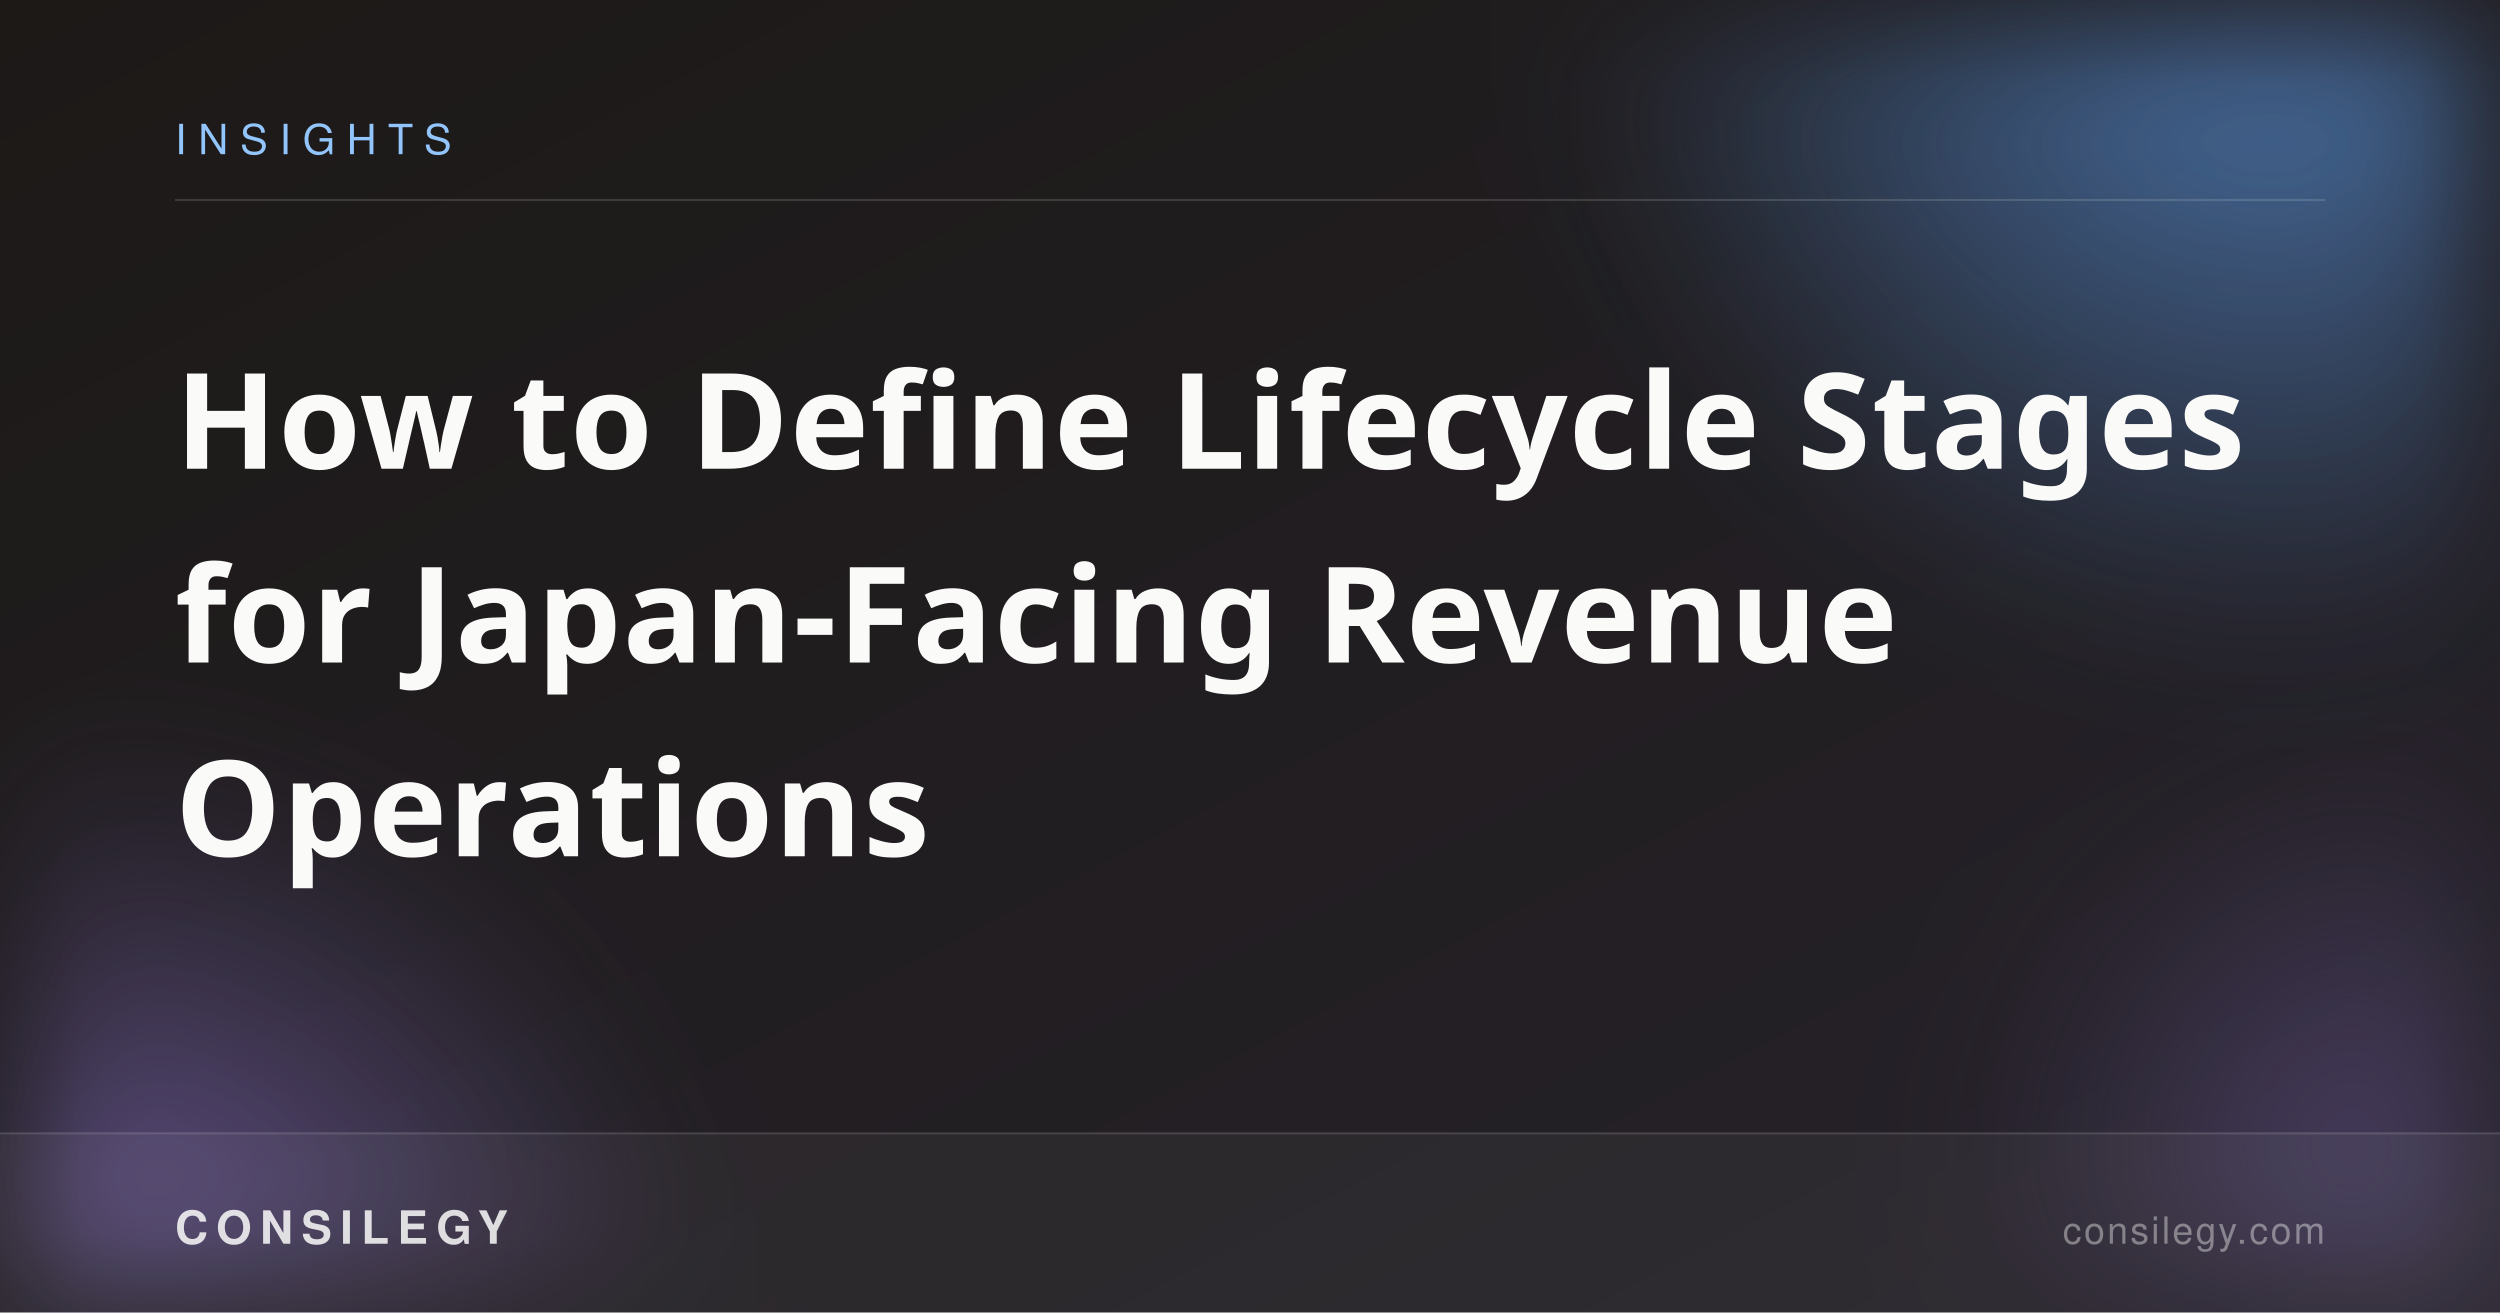
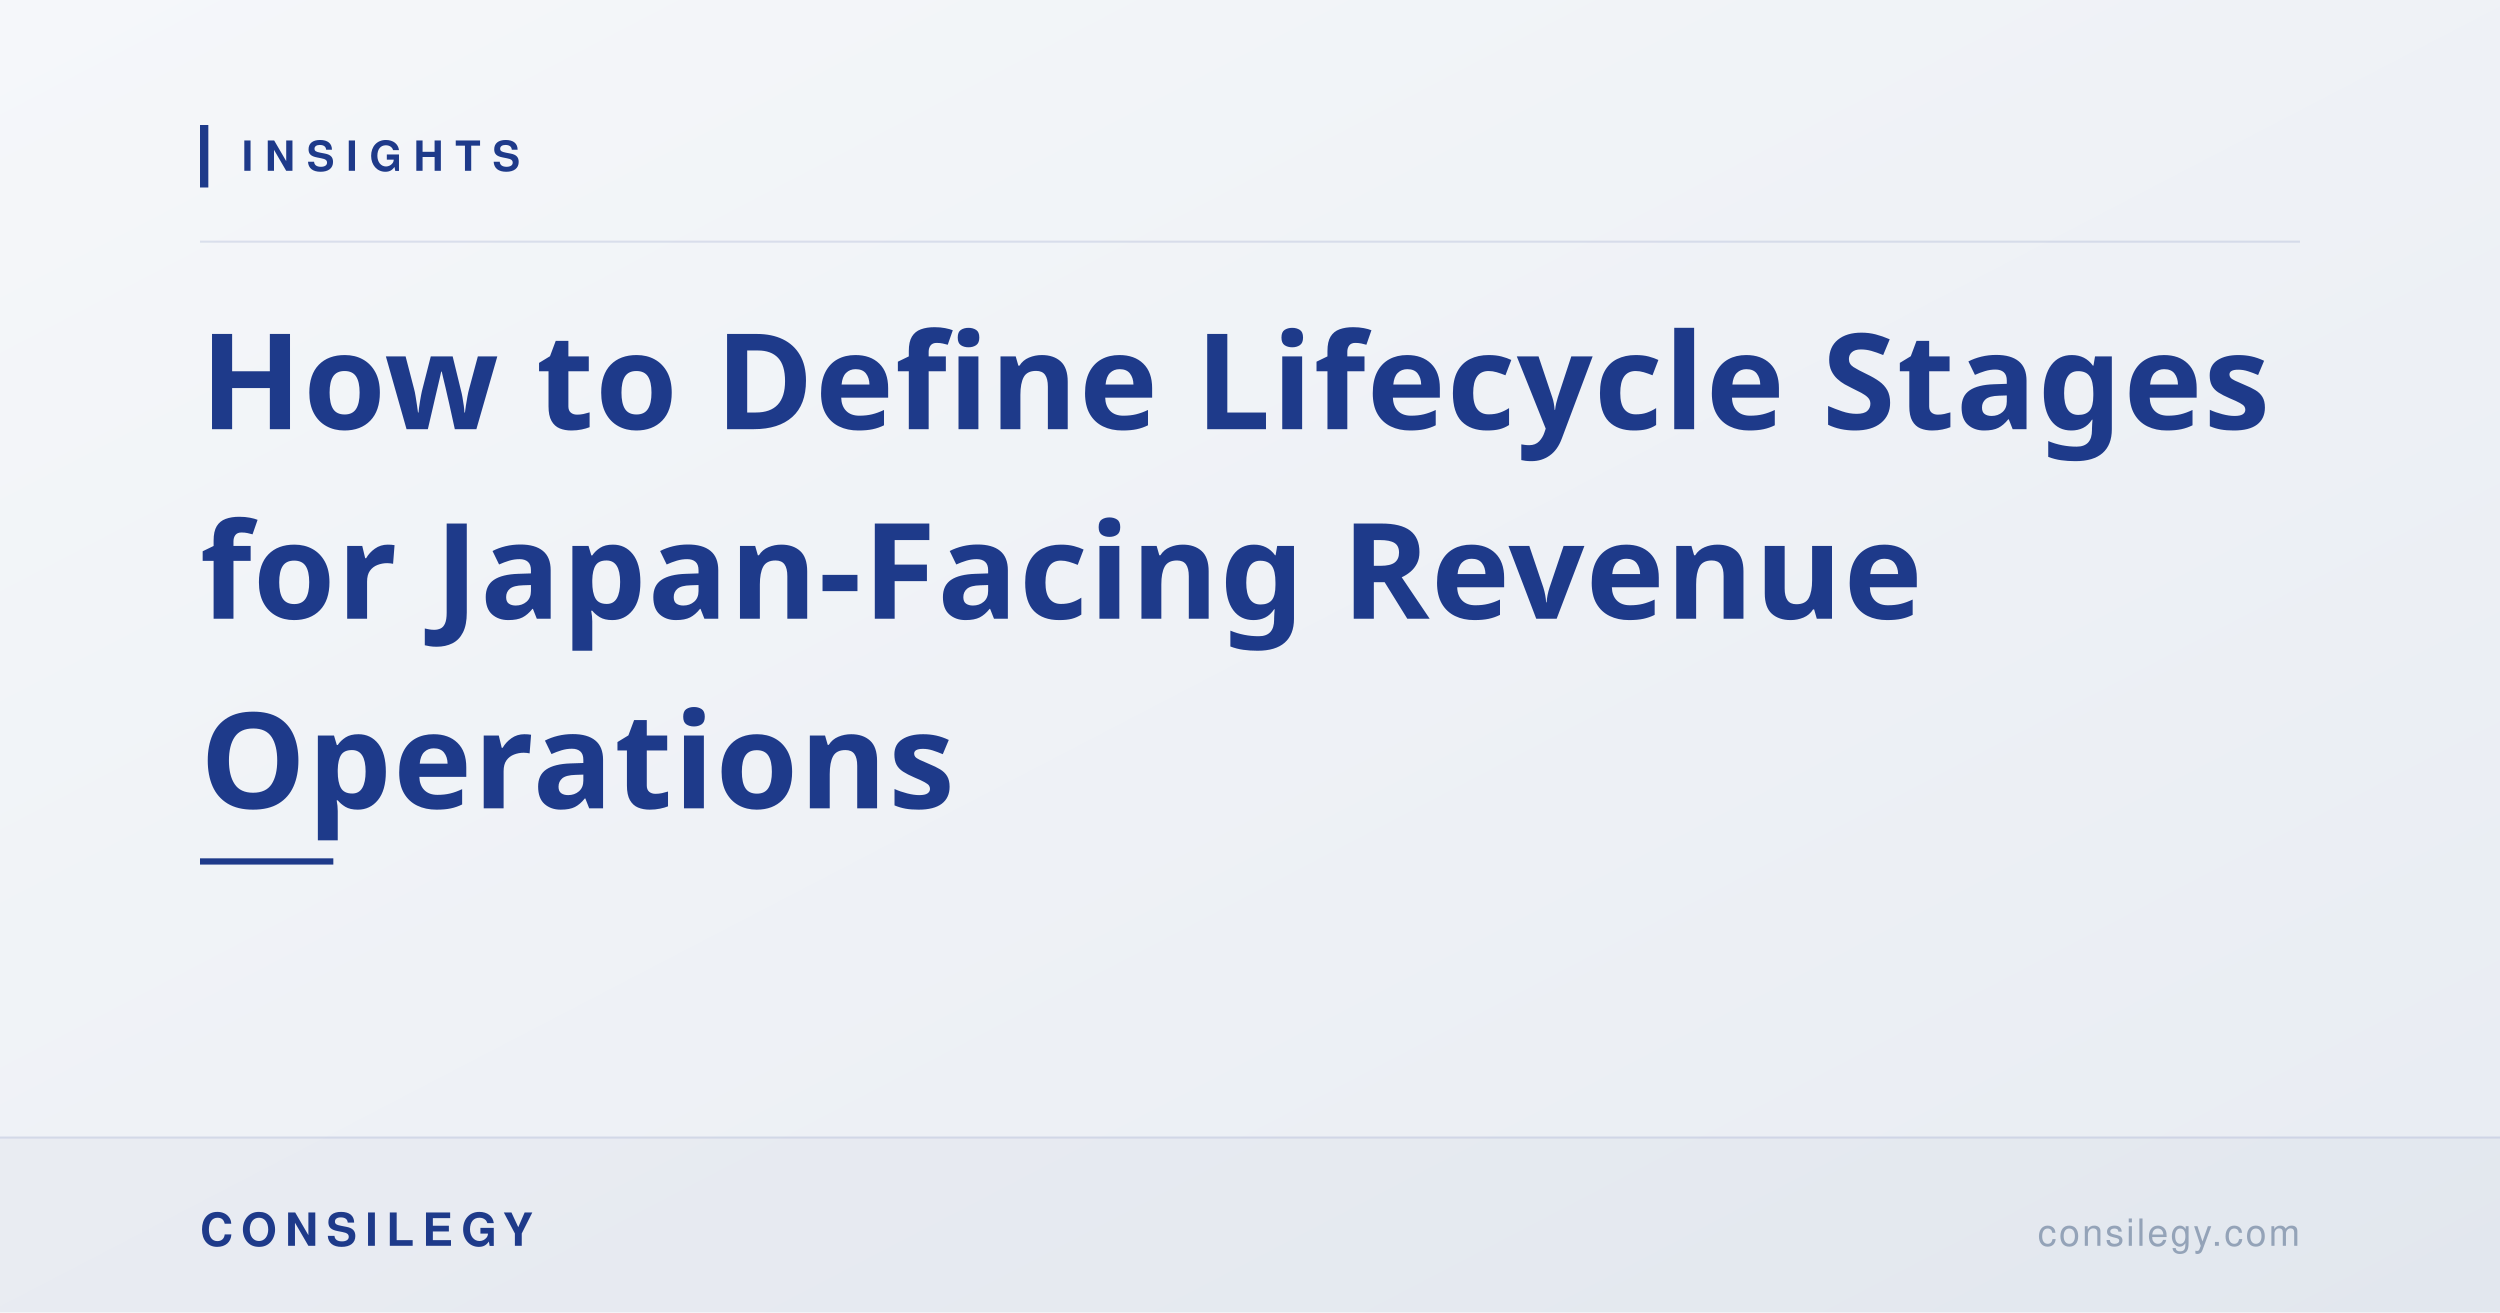
<svg xmlns="http://www.w3.org/2000/svg" viewBox="0 0 1200 630" width="1200" height="630">
  <defs>
    <linearGradient id="bg" x1="0%" y1="0%" x2="100%" y2="100%">
-       <stop offset="0%" stop-color="#1C1917" />
-       <stop offset="100%" stop-color="#26222A" />
+       <stop offset="0%" stop-color="#F5F7FA" />
+       <stop offset="100%" stop-color="#E8ECF2" />
    </linearGradient>
-     <radialGradient id="orbBlue" cx="50%" cy="50%" r="50%">
-       <stop offset="0%" stop-color="#60A5FA" stop-opacity="0.68" />
-       <stop offset="100%" stop-color="#60A5FA" stop-opacity="0" />
-     </radialGradient>
-     <radialGradient id="orbViolet" cx="50%" cy="50%" r="50%">
-       <stop offset="0%" stop-color="#A78BFA" stop-opacity="0.58" />
-       <stop offset="100%" stop-color="#A78BFA" stop-opacity="0" />
-     </radialGradient>
-     <filter id="soften" x="-50%" y="-50%" width="200%" height="200%">
-       <feGaussianBlur stdDeviation="40" />
-     </filter>
  </defs>
  <rect width="1200" height="630" fill="url(#bg)" />
-   <circle cx="1090" cy="-20" r="340" fill="url(#orbBlue)" filter="url(#soften)" />
-   <circle cx="40" cy="660" r="300" fill="url(#orbViolet)" filter="url(#soften)" />
-   <circle cx="1150" cy="560" r="200" fill="url(#orbViolet)" filter="url(#soften)" opacity="0.5" />
-   <line x1="84" y1="96" x2="1116" y2="96" stroke="#FAFAF9" stroke-opacity="0.14" stroke-width="1" />
-   <text x="84" y="74" font-family="'Helvetica Neue',Helvetica,Arial,sans-serif" font-size="20" font-weight="500" fill="#93C5FD" letter-spacing="0.28em">INSIGHTS</text>
-   <text x="84" y="225" font-family="'Hiragino Sans','Hiragino Kaku Gothic ProN',system-ui,sans-serif" font-size="64" font-weight="600" fill="#FAFAF9" letter-spacing="0.01em">How to Define Lifecycle Stages</text>
-   <text x="84" y="318" font-family="'Hiragino Sans','Hiragino Kaku Gothic ProN',system-ui,sans-serif" font-size="64" font-weight="600" fill="#FAFAF9" letter-spacing="0.01em">for Japan-Facing Revenue</text>
-   <text x="84" y="411" font-family="'Hiragino Sans','Hiragino Kaku Gothic ProN',system-ui,sans-serif" font-size="64" font-weight="600" fill="#FAFAF9" letter-spacing="0.01em">Operations</text>
-   <rect x="0" y="544" width="1200" height="86" fill="#FAFAF9" fill-opacity="0.045" />
-   <line x1="0" y1="544" x2="1200" y2="544" stroke="#FAFAF9" stroke-opacity="0.14" stroke-width="1" />
-   <text x="84" y="597" font-family="'Helvetica Neue',Helvetica,Arial,sans-serif" font-size="22" font-weight="600" fill="#FAFAF9" fill-opacity="0.85" letter-spacing="0.18em">CONSILEGY</text>
-   <text x="1116" y="597" text-anchor="end" font-family="'Helvetica Neue',Helvetica,Arial,sans-serif" font-size="18" font-weight="400" fill="#FAFAF9" fill-opacity="0.4" letter-spacing="0.06em">consilegy.com</text>
+   <rect x="96" y="60" width="4" height="30" fill="#1E3A8A" />
+   <text x="116" y="82" font-family="'Helvetica Neue',Helvetica,Arial,sans-serif" font-size="20" font-weight="600" fill="#1E3A8A" letter-spacing="0.28em">INSIGHTS</text>
+   <line x1="96" y1="116" x2="1104" y2="116" stroke="#1E3A8A" stroke-opacity="0.12" stroke-width="1" />
+   <text x="96" y="206" font-family="'Hiragino Sans','Hiragino Kaku Gothic ProN',system-ui,sans-serif" font-size="64" font-weight="600" fill="#1E3A8A" letter-spacing="0.01em">How to Define Lifecycle Stages</text>
+   <text x="96" y="297" font-family="'Hiragino Sans','Hiragino Kaku Gothic ProN',system-ui,sans-serif" font-size="64" font-weight="600" fill="#1E3A8A" letter-spacing="0.01em">for Japan-Facing Revenue</text>
+   <text x="96" y="388" font-family="'Hiragino Sans','Hiragino Kaku Gothic ProN',system-ui,sans-serif" font-size="64" font-weight="600" fill="#1E3A8A" letter-spacing="0.01em">Operations</text>
+   <rect x="96" y="412" width="64" height="3" fill="#1E3A8A" />
+   <rect x="0" y="546" width="1200" height="84" fill="#1E3A8A" fill-opacity="0.035" />
+   <line x1="0" y1="546" x2="1200" y2="546" stroke="#1E3A8A" stroke-opacity="0.12" stroke-width="1" />
+   <text x="96" y="598" font-family="'Helvetica Neue',Helvetica,Arial,sans-serif" font-size="22" font-weight="600" fill="#1E3A8A" letter-spacing="0.18em">CONSILEGY</text>
+   <text x="1104" y="598" text-anchor="end" font-family="'Helvetica Neue',Helvetica,Arial,sans-serif" font-size="18" font-weight="400" fill="#94A3B8" letter-spacing="0.06em">consilegy.com</text>
</svg>
